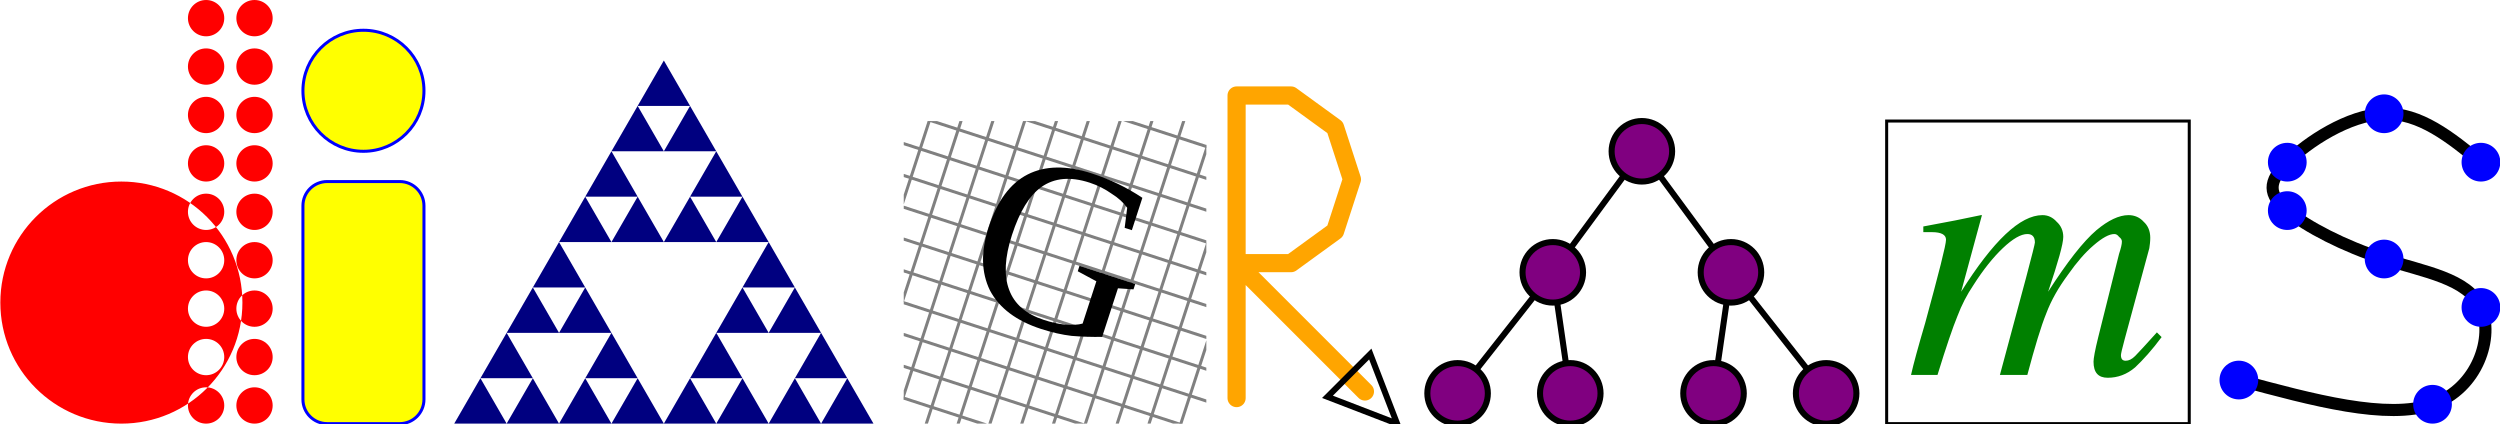
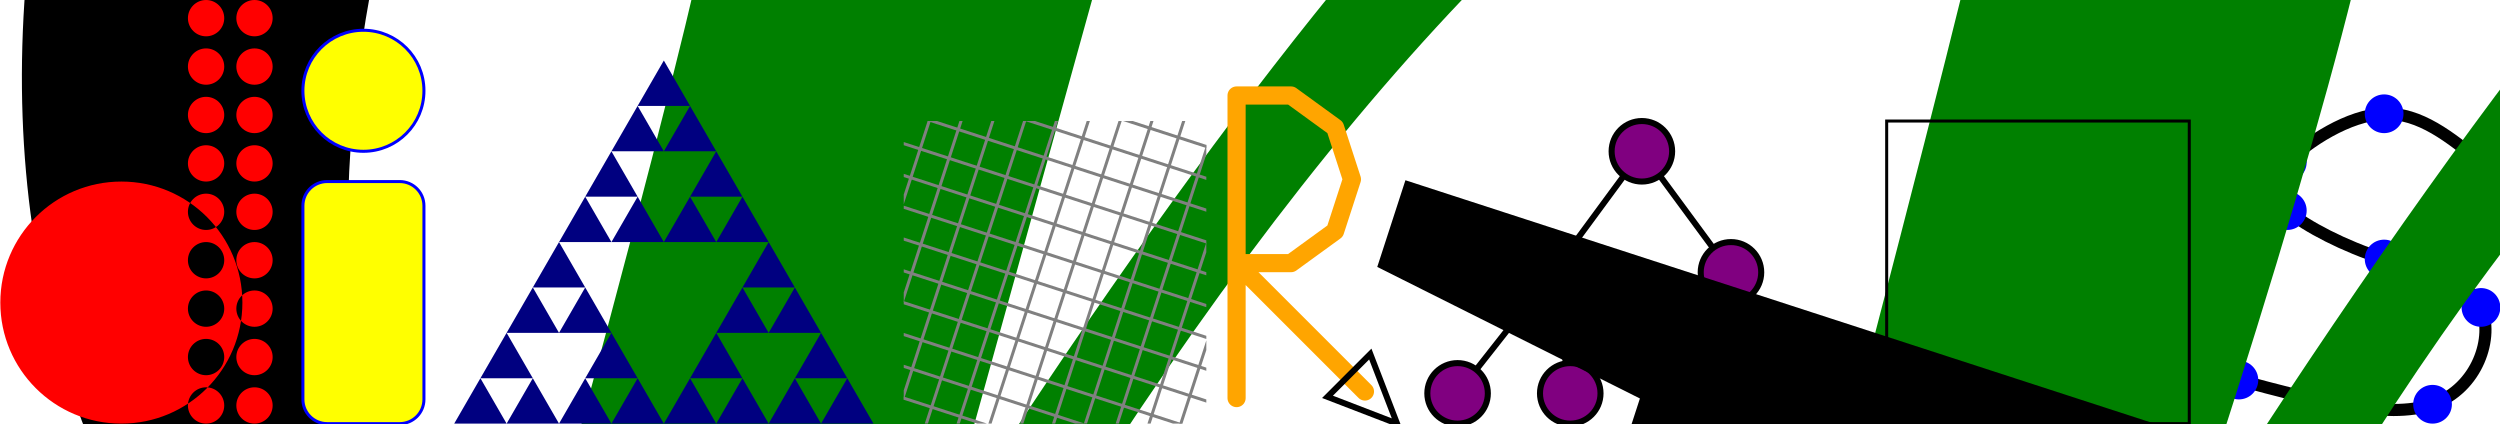
<svg xmlns="http://www.w3.org/2000/svg" version="1.1" width="590.152" height="100.0" font-size="1" viewBox="0 0 590 100">
  <g>
-     <g stroke="rgb(0,0,0)" stroke-opacity="1.0" fill="rgb(0,0,0)" fill-opacity="0.0" stroke-width="1.0e-2" stroke-linecap="butt" stroke-linejoin="miter" font-size="1.0em" stroke-miterlimit="10.0">
-       <g transform="matrix(14.28571,0.0,0.0,14.28571,295.0762,50.0)">
+     <g fill="rgb(0,0,0)" fill-opacity="0.0">
+       <g stroke="rgb(0,0,0)" stroke-opacity="1.0" stroke-width="0.972" stroke-linecap="butt" stroke-linejoin="miter" font-size="14.286em" stroke-miterlimit="10.0">
        <g>
          <g>
            <g>
-               <g fill-opacity="0.0" stroke-width="0.2">
-                 <path d="M 20.335,-0.82 c -0.504,-0.41 -1.009,-0.82 -1.6 -0.8c -0.591,2.033665407076626e-2 -1.269,0.471 -1.6 0.8c -0.331,0.329 -0.316,0.536 0.0 0.8c 0.316,0.264 0.934,0.586 1.6 0.8c 0.666,0.214 1.379,0.319 1.6 0.8c 0.221,0.481 -5.120806137638852e-2,1.337 -0.8 1.6c -0.749,0.263 -1.974,-6.870491240123672e-2 -3.2 -0.4" />
-               </g>
-               <g fill="rgb(0,0,255)" fill-opacity="1.0" stroke-width="0.0">
-                 <path d="M 16.655,2.78 c 0.0,-0.177 -0.143,-0.32 -0.32 -0.32c -0.177,-1.0821660017570848e-17 -0.32,0.143 -0.32 0.32c -2.1643320035141697e-17,0.177 0.143,0.32 0.32 0.32c 0.177,3.2464980052712547e-17 0.32,-0.143 0.32 -0.32Z" />
-               </g>
-               <g fill="rgb(0,0,255)" fill-opacity="1.0" stroke-width="0.0">
-                 <path d="M 19.855,3.18 c 0.0,-0.177 -0.143,-0.32 -0.32 -0.32c -0.177,-1.0821660017570848e-17 -0.32,0.143 -0.32 0.32c -2.1643320035141697e-17,0.177 0.143,0.32 0.32 0.32c 0.177,3.2464980052712547e-17 0.32,-0.143 0.32 -0.32Z" />
-               </g>
-               <g fill="rgb(0,0,255)" fill-opacity="1.0" stroke-width="0.0">
-                 <path d="M 20.655,1.58 c 0.0,-0.177 -0.143,-0.32 -0.32 -0.32c -0.177,-1.0821660017570848e-17 -0.32,0.143 -0.32 0.32c -2.1643320035141697e-17,0.177 0.143,0.32 0.32 0.32c 0.177,3.2464980052712547e-17 0.32,-0.143 0.32 -0.32Z" />
-               </g>
-               <g fill="rgb(0,0,255)" fill-opacity="1.0" stroke-width="0.0">
-                 <path d="M 19.055,0.78 c 0.0,-0.177 -0.143,-0.32 -0.32 -0.32c -0.177,-1.0821660017570848e-17 -0.32,0.143 -0.32 0.32c -2.1643320035141697e-17,0.177 0.143,0.32 0.32 0.32c 0.177,3.2464980052712547e-17 0.32,-0.143 0.32 -0.32Z" />
-               </g>
-               <g fill="rgb(0,0,255)" fill-opacity="1.0" stroke-width="0.0">
-                 <path d="M 17.455,-2.000000000000135e-2 c 0.0,-0.177 -0.143,-0.32 -0.32 -0.32c -0.177,-1.0821660017570848e-17 -0.32,0.143 -0.32 0.32c -2.1643320035141697e-17,0.177 0.143,0.32 0.32 0.32c 0.177,3.2464980052712547e-17 0.32,-0.143 0.32 -0.32Z" />
-               </g>
-               <g fill="rgb(0,0,255)" fill-opacity="1.0" stroke-width="0.0">
-                 <path d="M 17.455,-0.82 c 0.0,-0.177 -0.143,-0.32 -0.32 -0.32c -0.177,-1.0821660017570848e-17 -0.32,0.143 -0.32 0.32c -2.1643320035141697e-17,0.177 0.143,0.32 0.32 0.32c 0.177,3.2464980052712547e-17 0.32,-0.143 0.32 -0.32Z" />
-               </g>
-               <g fill="rgb(0,0,255)" fill-opacity="1.0" stroke-width="0.0">
-                 <path d="M 19.055,-1.62 c 0.0,-0.177 -0.143,-0.32 -0.32 -0.32c -0.177,-1.0821660017570848e-17 -0.32,0.143 -0.32 0.32c -2.1643320035141697e-17,0.177 0.143,0.32 0.32 0.32c 0.177,3.2464980052712547e-17 0.32,-0.143 0.32 -0.32Z" />
-               </g>
-               <g fill="rgb(0,0,255)" fill-opacity="1.0" stroke-width="0.0">
-                 <path d="M 20.655,-0.82 c 0.0,-0.177 -0.143,-0.32 -0.32 -0.32c -0.177,-1.0821660017570848e-17 -0.32,0.143 -0.32 0.32c -2.1643320035141697e-17,0.177 0.143,0.32 0.32 0.32c 0.177,3.2464980052712547e-17 0.32,-0.143 0.32 -0.32Z" />
+               <g stroke-width="2.857">
+                 <path d="M 585.581,38.286 c -7.207,-5.86 -14.414,-11.719 -22.857 -11.429c -8.444,0.291 -18.124,6.731 -22.857 11.429c -4.733,4.697 -4.52,7.652 0.0 11.429c 4.52,3.777 13.347,8.376 22.857 11.429c 9.51,3.052 19.703,4.558 22.857 11.429c 3.154,6.87 -0.732,19.106 -11.429 22.857c -10.697,3.751 -28.206,-0.981 -45.714 -5.714" />
+               </g>
+               <g fill="rgb(0,0,255)" fill-opacity="1.0" stroke-width="0.0">
+                 <g fill="rgb(0,0,255)" fill-opacity="1.0">
+                   <g fill="rgb(0,0,255)" fill-opacity="1.0">
+                     <path d="M 533.01,89.714 c 0.0,-2.525 -2.047,-4.571 -4.571 -4.571c -2.525,-1.54595143108155e-16 -4.571,2.047 -4.571 4.571c -3.0919028621631e-16,2.525 2.047,4.571 4.571 4.571c 2.525,4.63785429324465e-16 4.571,-2.047 4.571 -4.571Z" />
+                   </g>
+                 </g>
+               </g>
+               <g fill="rgb(0,0,255)" fill-opacity="1.0" stroke-width="0.0">
+                 <g fill="rgb(0,0,255)" fill-opacity="1.0">
+                   <g fill="rgb(0,0,255)" fill-opacity="1.0">
+                     <path d="M 578.724,95.429 c 0.0,-2.525 -2.047,-4.571 -4.571 -4.571c -2.525,-1.54595143108155e-16 -4.571,2.047 -4.571 4.571c -3.0919028621631e-16,2.525 2.047,4.571 4.571 4.571c 2.525,4.63785429324465e-16 4.571,-2.047 4.571 -4.571Z" />
+                   </g>
+                 </g>
+               </g>
+               <g fill="rgb(0,0,255)" fill-opacity="1.0" stroke-width="0.0">
+                 <g fill="rgb(0,0,255)" fill-opacity="1.0">
+                   <g fill="rgb(0,0,255)" fill-opacity="1.0">
+                     <path d="M 590.152,72.571 c 0.0,-2.525 -2.047,-4.571 -4.571 -4.571c -2.525,-1.54595143108155e-16 -4.571,2.047 -4.571 4.571c -3.0919028621631e-16,2.525 2.047,4.571 4.571 4.571c 2.525,4.63785429324465e-16 4.571,-2.047 4.571 -4.571Z" />
+                   </g>
+                 </g>
+               </g>
+               <g fill="rgb(0,0,255)" fill-opacity="1.0" stroke-width="0.0">
+                 <g fill="rgb(0,0,255)" fill-opacity="1.0">
+                   <g fill="rgb(0,0,255)" fill-opacity="1.0">
+                     <path d="M 567.295,61.143 c 0.0,-2.525 -2.047,-4.571 -4.571 -4.571c -2.525,-1.54595143108155e-16 -4.571,2.047 -4.571 4.571c -3.0919028621631e-16,2.525 2.047,4.571 4.571 4.571c 2.525,4.63785429324465e-16 4.571,-2.047 4.571 -4.571Z" />
+                   </g>
+                 </g>
+               </g>
+               <g fill="rgb(0,0,255)" fill-opacity="1.0" stroke-width="0.0">
+                 <g fill="rgb(0,0,255)" fill-opacity="1.0">
+                   <g fill="rgb(0,0,255)" fill-opacity="1.0">
+                     <path d="M 544.438,49.714 c 0.0,-2.525 -2.047,-4.571 -4.571 -4.571c -2.525,-1.54595143108155e-16 -4.571,2.047 -4.571 4.571c -3.0919028621631e-16,2.525 2.047,4.571 4.571 4.571c 2.525,4.63785429324465e-16 4.571,-2.047 4.571 -4.571Z" />
+                   </g>
+                 </g>
+               </g>
+               <g fill="rgb(0,0,255)" fill-opacity="1.0" stroke-width="0.0">
+                 <g fill="rgb(0,0,255)" fill-opacity="1.0">
+                   <g fill="rgb(0,0,255)" fill-opacity="1.0">
+                     <path d="M 544.438,38.286 c 0.0,-2.525 -2.047,-4.571 -4.571 -4.571c -2.525,-1.54595143108155e-16 -4.571,2.047 -4.571 4.571c -3.0919028621631e-16,2.525 2.047,4.571 4.571 4.571c 2.525,4.63785429324465e-16 4.571,-2.047 4.571 -4.571Z" />
+                   </g>
+                 </g>
+               </g>
+               <g fill="rgb(0,0,255)" fill-opacity="1.0" stroke-width="0.0">
+                 <g fill="rgb(0,0,255)" fill-opacity="1.0">
+                   <g fill="rgb(0,0,255)" fill-opacity="1.0">
+                     <path d="M 567.295,26.857 c 0.0,-2.525 -2.047,-4.571 -4.571 -4.571c -2.525,-1.54595143108155e-16 -4.571,2.047 -4.571 4.571c -3.0919028621631e-16,2.525 2.047,4.571 4.571 4.571c 2.525,4.63785429324465e-16 4.571,-2.047 4.571 -4.571Z" />
+                   </g>
+                 </g>
+               </g>
+               <g fill="rgb(0,0,255)" fill-opacity="1.0" stroke-width="0.0">
+                 <g fill="rgb(0,0,255)" fill-opacity="1.0">
+                   <g fill="rgb(0,0,255)" fill-opacity="1.0">
+                     <path d="M 590.152,38.286 c 0.0,-2.525 -2.047,-4.571 -4.571 -4.571c -2.525,-1.54595143108155e-16 -4.571,2.047 -4.571 4.571c -3.0919028621631e-16,2.525 2.047,4.571 4.571 4.571c 2.525,4.63785429324465e-16 4.571,-2.047 4.571 -4.571Z" />
+                   </g>
+                 </g>
              </g>
            </g>
            <g>
-               <g fill="rgb(0,128,0)" fill-opacity="1.0" font-size="6.0em" font-style="italic" font-family="freeserif">
-                 <text transform="matrix(1.0,0.0,0.0,1.0,13.01533,1)" dominant-baseline="middle" text-anchor="middle" stroke="none">m</text>
-               </g>
-               <g stroke-width="5.0e-2">
-                 <path d="M 15.515,3.5 l -5.551115123125783e-16,-5.0 h -5.0 l -5.551115123125783e-16,5.0 h 5 Z" />
-               </g>
-             </g>
-           </g>
-           <g stroke-width="0.1">
-             <path d="M 6.47,-1 l 1.472,2.0 " />
-             <path d="M 6.47,-1 l -1.472,2.0 " />
-             <path d="M 7.942,1 l 1.573,2.0 " />
-             <path d="M 7.942,1 l -0.289,2.0 " />
-             <g fill="rgb(128,0,128)" fill-opacity="1.0">
-               <path d="M 10.015,3 c 0.0,-0.276 -0.224,-0.5 -0.5 -0.5c -0.276,-1.6908843777454448e-17 -0.5,0.224 -0.5 0.5c -3.3817687554908895e-17,0.276 0.224,0.5 0.5 0.5c 0.276,5.072653133236334e-17 0.5,-0.224 0.5 -0.5Z" />
-             </g>
-             <g fill="rgb(128,0,128)" fill-opacity="1.0">
-               <path d="M 8.154,3 c 0.0,-0.276 -0.224,-0.5 -0.5 -0.5c -0.276,-1.6908843777454448e-17 -0.5,0.224 -0.5 0.5c -3.3817687554908895e-17,0.276 0.224,0.5 0.5 0.5c 0.276,5.072653133236334e-17 0.5,-0.224 0.5 -0.5Z" />
-             </g>
-             <g fill="rgb(128,0,128)" fill-opacity="1.0">
-               <path d="M 8.442,1 c 0.0,-0.276 -0.224,-0.5 -0.5 -0.5c -0.276,-1.6908843777454448e-17 -0.5,0.224 -0.5 0.5c -3.3817687554908895e-17,0.276 0.224,0.5 0.5 0.5c 0.276,5.072653133236334e-17 0.5,-0.224 0.5 -0.5Z" />
-             </g>
-             <path d="M 4.998,1 l 0.289,2.0 " />
-             <path d="M 4.998,1 l -1.573,2.0 " />
-             <g fill="rgb(128,0,128)" fill-opacity="1.0">
-               <path d="M 5.787,3 c 0.0,-0.276 -0.224,-0.5 -0.5 -0.5c -0.276,-1.6908843777454448e-17 -0.5,0.224 -0.5 0.5c -3.3817687554908895e-17,0.276 0.224,0.5 0.5 0.5c 0.276,5.072653133236334e-17 0.5,-0.224 0.5 -0.5Z" />
-             </g>
-             <g fill="rgb(128,0,128)" fill-opacity="1.0">
-               <path d="M 3.925,3 c 0.0,-0.276 -0.224,-0.5 -0.5 -0.5c -0.276,-1.6908843777454448e-17 -0.5,0.224 -0.5 0.5c -3.3817687554908895e-17,0.276 0.224,0.5 0.5 0.5c 0.276,5.072653133236334e-17 0.5,-0.224 0.5 -0.5Z" />
-             </g>
-             <g fill="rgb(128,0,128)" fill-opacity="1.0">
-               <path d="M 5.498,1 c 0.0,-0.276 -0.224,-0.5 -0.5 -0.5c -0.276,-1.6908843777454448e-17 -0.5,0.224 -0.5 0.5c -3.3817687554908895e-17,0.276 0.224,0.5 0.5 0.5c 0.276,5.072653133236334e-17 0.5,-0.224 0.5 -0.5Z" />
-             </g>
-             <g fill="rgb(128,0,128)" fill-opacity="1.0">
-               <path d="M 6.97,-1 c 0.0,-0.276 -0.224,-0.5 -0.5 -0.5c -0.276,-1.6908843777454448e-17 -0.5,0.224 -0.5 0.5c -3.3817687554908895e-17,0.276 0.224,0.5 0.5 0.5c 0.276,5.072653133236334e-17 0.5,-0.224 0.5 -0.5Z" />
+               <g fill="rgb(0,128,0)" fill-opacity="1.0" font-size="85.714em" font-style="italic" font-family="freeserif">
+                 <g fill="rgb(0,128,0)" fill-opacity="1.0">
+                   <text transform="matrix(1.0,0.0,0.0,1.0,481.0095,64.28571)" dominant-baseline="middle" text-anchor="middle" stroke="none">m</text>
+                 </g>
+               </g>
+               <g stroke-width="0.714">
+                 <path d="M 516.724,100.0 l -7.930164461608263e-15,-71.429 h -71.429 l -7.930164461608263e-15,71.429 Z" />
+               </g>
+             </g>
+           </g>
+           <g stroke-width="1.429">
+             <path d="M 387.507,35.714 l 21.031,28.571 " />
+             <path d="M 387.507,35.714 l -21.031,28.571 " />
+             <path d="M 408.538,64.286 l 22.472,28.571 " />
+             <path d="M 408.538,64.286 l -4.124,28.571 " />
+             <g fill="rgb(128,0,128)" fill-opacity="1.0">
+               <g fill="rgb(128,0,128)" fill-opacity="1.0">
+                 <g fill="rgb(128,0,128)" fill-opacity="1.0">
+                   <path d="M 438.152,92.857 c 0.0,-3.945 -3.198,-7.143 -7.143 -7.143c -3.945,-2.415549111064922e-16 -7.143,3.198 -7.143 7.143c -4.831098222129844e-16,3.945 3.198,7.143 7.143 7.143c 3.945,7.246647333194766e-16 7.143,-3.198 7.143 -7.143Z" />
+                 </g>
+               </g>
+             </g>
+             <g fill="rgb(128,0,128)" fill-opacity="1.0">
+               <g fill="rgb(128,0,128)" fill-opacity="1.0">
+                 <g fill="rgb(128,0,128)" fill-opacity="1.0">
+                   <path d="M 411.556,92.857 c 0.0,-3.945 -3.198,-7.143 -7.143 -7.143c -3.945,-2.415549111064922e-16 -7.143,3.198 -7.143 7.143c -4.831098222129844e-16,3.945 3.198,7.143 7.143 7.143c 3.945,7.246647333194766e-16 7.143,-3.198 7.143 -7.143Z" />
+                 </g>
+               </g>
+             </g>
+             <g fill="rgb(128,0,128)" fill-opacity="1.0">
+               <g fill="rgb(128,0,128)" fill-opacity="1.0">
+                 <g fill="rgb(128,0,128)" fill-opacity="1.0">
+                   <path d="M 415.68,64.286 c 0.0,-3.945 -3.198,-7.143 -7.143 -7.143c -3.945,-2.415549111064922e-16 -7.143,3.198 -7.143 7.143c -4.831098222129844e-16,3.945 3.198,7.143 7.143 7.143c 3.945,7.246647333194766e-16 7.143,-3.198 7.143 -7.143Z" />
+                 </g>
+               </g>
+             </g>
+             <path d="M 366.476,64.286 l 4.124,28.571 " />
+             <path d="M 366.476,64.286 l -22.472,28.571 " />
+             <g fill="rgb(128,0,128)" fill-opacity="1.0">
+               <g fill="rgb(128,0,128)" fill-opacity="1.0">
+                 <g fill="rgb(128,0,128)" fill-opacity="1.0">
+                   <path d="M 377.742,92.857 c 0.0,-3.945 -3.198,-7.143 -7.143 -7.143c -3.945,-2.415549111064922e-16 -7.143,3.198 -7.143 7.143c -4.831098222129844e-16,3.945 3.198,7.143 7.143 7.143c 3.945,7.246647333194766e-16 7.143,-3.198 7.143 -7.143Z" />
+                 </g>
+               </g>
+             </g>
+             <g fill="rgb(128,0,128)" fill-opacity="1.0">
+               <g fill="rgb(128,0,128)" fill-opacity="1.0">
+                 <g fill="rgb(128,0,128)" fill-opacity="1.0">
+                   <path d="M 351.146,92.857 c 0.0,-3.945 -3.198,-7.143 -7.143 -7.143c -3.945,-2.415549111064922e-16 -7.143,3.198 -7.143 7.143c -4.831098222129844e-16,3.945 3.198,7.143 7.143 7.143c 3.945,7.246647333194766e-16 7.143,-3.198 7.143 -7.143Z" />
+                 </g>
+               </g>
+             </g>
+             <g fill="rgb(128,0,128)" fill-opacity="1.0">
+               <g fill="rgb(128,0,128)" fill-opacity="1.0">
+                 <g fill="rgb(128,0,128)" fill-opacity="1.0">
+                   <path d="M 373.618,64.286 c 0.0,-3.945 -3.198,-7.143 -7.143 -7.143c -3.945,-2.415549111064922e-16 -7.143,3.198 -7.143 7.143c -4.831098222129844e-16,3.945 3.198,7.143 7.143 7.143c 3.945,7.246647333194766e-16 7.143,-3.198 7.143 -7.143Z" />
+                 </g>
+               </g>
+             </g>
+             <g fill="rgb(128,0,128)" fill-opacity="1.0">
+               <g fill="rgb(128,0,128)" fill-opacity="1.0">
+                 <g fill="rgb(128,0,128)" fill-opacity="1.0">
+                   <path d="M 394.649,35.714 c 0.0,-3.945 -3.198,-7.143 -7.143 -7.143c -3.945,-2.415549111064922e-16 -7.143,3.198 -7.143 7.143c -4.831098222129844e-16,3.945 3.198,7.143 7.143 7.143c 3.945,7.246647333194766e-16 7.143,-3.198 7.143 -7.143Z" />
+                 </g>
+               </g>
            </g>
          </g>
          <g>
-             <g stroke="rgb(255,165,0)" stroke-opacity="1.0" fill-opacity="0.0" stroke-width="0.3" stroke-linecap="round" stroke-linejoin="round">
-               <path d="M 1.894,2.969 l -2.121,-2.121 l 0.9,-1.1021821192326179e-16 l 0.728,-0.529 l 0.278,-0.856 l -0.278,-0.856 l -0.728,-0.529 h -0.9 l -3.061616997868383e-16,5.0 " />
-             </g>
-             <g stroke-width="0.1">
-               <path d="M 1.275,3.057 l 1.15,0.443 l -0.443,-1.15 l -0.707,0.707 Z" />
+             <g stroke="rgb(255,165,0)" stroke-opacity="1.0" stroke-width="4.286" stroke-linecap="round" stroke-linejoin="round">
+               <path d="M 322.136,92.418 l -30.305,-30.305 l 12.857,-1.5745458846180261e-15 l 10.402,-7.557 l 3.973,-12.228 l -3.973,-12.228 l -10.402,-7.557 h -12.857 l -4.373738568383406e-15,71.429 " />
+             </g>
+             <g stroke-width="1.429">
+               <path d="M 313.294,93.678 l 16.423,6.322 l -6.322,-16.423 Z" />
            </g>
          </g>
        </g>
        <g>
          <g>
-             <g fill-opacity="0.0" stroke-width="5.0e-2">
-               <g stroke="rgb(128,128,128)" stroke-opacity="1.0" fill-opacity="0.0">
+             <g stroke-width="0.714">
+               <g stroke="rgb(128,128,128)" stroke-opacity="1.0">
                <g clip-path="url(#myClip1)">
                  <clipPath id="myClip1">
-                     <path d="M -0.727,3.5 l -5.551115123125783e-16,-5.0 h -5.0 l -5.551115123125783e-16,5.0 h 5 Z" />
+                     <path d="M 284.689,100.0 l -7.930164461608263e-15,-71.429 h -71.429 l -7.930164461608263e-15,71.429 Z" />
                  </clipPath>
-                   <g fill-opacity="0.0">
-                     <g fill-opacity="0.0">
-                       <g fill-opacity="0.0">
-                         <g fill-opacity="0.0">
-                           <path d="M -6.515,-5.063 l 9.511,3.09 " />
-                         </g>
-                         <path d="M -6.669,-4.587 l 9.511,3.09 " />
-                       </g>
-                       <g fill-opacity="0.0">
-                         <path d="M -6.824,-4.112 l 9.511,3.09 " />
-                       </g>
-                       <path d="M -6.978,-3.636 l 9.511,3.09 " />
-                     </g>
-                     <g fill-opacity="0.0">
-                       <g fill-opacity="0.0">
-                         <g fill-opacity="0.0">
-                           <g fill-opacity="0.0">
-                             <path d="M -7.133,-3.16 l 9.511,3.09 " />
-                           </g>
-                           <path d="M -7.287,-2.685 l 9.511,3.09 " />
-                         </g>
-                         <g fill-opacity="0.0">
-                           <path d="M -7.442,-2.209 l 9.511,3.09 " />
-                         </g>
-                         <path d="M -7.596,-1.734 l 9.511,3.09 " />
-                       </g>
-                       <g fill-opacity="0.0">
-                         <g fill-opacity="0.0">
-                           <path d="M -7.751,-1.258 l 9.511,3.09 " />
-                         </g>
-                         <path d="M -7.905,-0.783 l 9.511,3.09 " />
-                       </g>
-                       <g fill-opacity="0.0">
-                         <path d="M -8.06,-0.307 l 9.511,3.09 " />
-                       </g>
-                       <path d="M -8.214,0.168 l 9.511,3.09 " />
-                     </g>
-                     <g fill-opacity="0.0">
-                       <g fill-opacity="0.0">
-                         <g fill-opacity="0.0">
-                           <path d="M -8.369,0.644 l 9.511,3.09 " />
-                         </g>
-                         <path d="M -8.523,1.119 l 9.511,3.09 " />
-                       </g>
-                       <g fill-opacity="0.0">
-                         <path d="M -8.678,1.595 l 9.511,3.09 " />
-                       </g>
-                       <path d="M -8.832,2.07 l 9.511,3.09 " />
-                     </g>
-                     <g fill-opacity="0.0">
-                       <g fill-opacity="0.0">
-                         <path d="M -8.987,2.546 l 9.511,3.09 " />
-                       </g>
-                       <path d="M -9.141,3.021 l 9.511,3.09 " />
-                     </g>
-                     <g fill-opacity="0.0">
-                       <path d="M -9.296,3.497 l 9.511,3.09 " />
-                     </g>
-                     <path d="M -9.45,3.972 l 9.511,3.09 " />
-                   </g>
-                   <g fill-opacity="0.0">
-                     <g fill-opacity="0.0">
-                       <g fill-opacity="0.0">
-                         <g fill-opacity="0.0">
-                           <path d="M 2.835,-2.287 l -3.09,9.511 " />
-                         </g>
-                         <path d="M 2.36,-2.442 l -3.09,9.511 " />
-                       </g>
-                       <g fill-opacity="0.0">
-                         <path d="M 1.884,-2.596 l -3.09,9.511 " />
-                       </g>
-                       <path d="M 1.409,-2.751 l -3.09,9.511 " />
-                     </g>
-                     <g fill-opacity="0.0">
-                       <g fill-opacity="0.0">
-                         <g fill-opacity="0.0">
-                           <g fill-opacity="0.0">
-                             <path d="M 0.933,-2.905 l -3.09,9.511 " />
-                           </g>
-                           <path d="M 0.458,-3.06 l -3.09,9.511 " />
-                         </g>
-                         <g fill-opacity="0.0">
-                           <path d="M -1.76966143188253e-2,-3.215 l -3.09,9.511 " />
-                         </g>
-                         <path d="M -0.493,-3.369 l -3.09,9.511 " />
-                       </g>
-                       <g fill-opacity="0.0">
-                         <g fill-opacity="0.0">
-                           <path d="M -0.969,-3.524 l -3.09,9.511 " />
-                         </g>
-                         <path d="M -1.444,-3.678 l -3.09,9.511 " />
-                       </g>
-                       <g fill-opacity="0.0">
-                         <path d="M -1.92,-3.833 l -3.09,9.511 " />
-                       </g>
-                       <path d="M -2.395,-3.987 l -3.09,9.511 " />
-                     </g>
-                     <g fill-opacity="0.0">
-                       <g fill-opacity="0.0">
-                         <g fill-opacity="0.0">
-                           <path d="M -2.871,-4.142 l -3.09,9.511 " />
-                         </g>
-                         <path d="M -3.346,-4.296 l -3.09,9.511 " />
-                       </g>
-                       <g fill-opacity="0.0">
-                         <path d="M -3.822,-4.451 l -3.09,9.511 " />
-                       </g>
-                       <path d="M -4.297,-4.605 l -3.09,9.511 " />
-                     </g>
-                     <g fill-opacity="0.0">
-                       <g fill-opacity="0.0">
-                         <path d="M -4.773,-4.76 l -3.09,9.511 " />
-                       </g>
-                       <path d="M -5.249,-4.914 l -3.09,9.511 " />
-                     </g>
-                     <g fill-opacity="0.0">
-                       <path d="M -5.724,-5.069 l -3.09,9.511 " />
-                     </g>
-                     <path d="M -6.2,-5.223 l -3.09,9.511 " />
-                   </g>
-                 </g>
-               </g>
-             </g>
-             <g fill="rgb(0,0,0)" fill-opacity="1.0" font-size="4.0em">
-               <text transform="matrix(0.9510565,0.309017,-0.309017,0.9510565,-3.22713,1)" dominant-baseline="middle" text-anchor="middle" stroke="none">G</text>
+                   <g>
+                     <g>
+                       <g>
+                         <g>
+                           <path d="M 202.011,-22.323 l 135.865,44.145 " />
+                         </g>
+                         <path d="M 199.803,-15.53 l 135.865,44.145 " />
+                       </g>
+                       <g>
+                         <path d="M 197.596,-8.736 l 135.865,44.145 " />
+                       </g>
+                       <path d="M 195.389,-1.943 l 135.865,44.145 " />
+                     </g>
+                     <g>
+                       <g>
+                         <g>
+                           <g>
+                             <path d="M 193.182,4.85 l 135.865,44.145 " />
+                           </g>
+                           <path d="M 190.974,11.643 l 135.865,44.145 " />
+                         </g>
+                         <g>
+                           <path d="M 188.767,18.437 l 135.865,44.145 " />
+                         </g>
+                         <path d="M 186.56,25.23 l 135.865,44.145 " />
+                       </g>
+                       <g>
+                         <g>
+                           <path d="M 184.353,32.023 l 135.865,44.145 " />
+                         </g>
+                         <path d="M 182.145,38.816 l 135.865,44.145 " />
+                       </g>
+                       <g>
+                         <path d="M 179.938,45.61 l 135.865,44.145 " />
+                       </g>
+                       <path d="M 177.731,52.403 l 135.865,44.145 " />
+                     </g>
+                     <g>
+                       <g>
+                         <g>
+                           <path d="M 175.524,59.196 l 135.865,44.145 " />
+                         </g>
+                         <path d="M 173.316,65.989 l 135.865,44.145 " />
+                       </g>
+                       <g>
+                         <path d="M 171.109,72.783 l 135.865,44.145 " />
+                       </g>
+                       <path d="M 168.902,79.576 l 135.865,44.145 " />
+                     </g>
+                     <g>
+                       <g>
+                         <path d="M 166.695,86.369 l 135.865,44.145 " />
+                       </g>
+                       <path d="M 164.487,93.163 l 135.865,44.145 " />
+                     </g>
+                     <g>
+                       <path d="M 162.28,99.956 l 135.865,44.145 " />
+                     </g>
+                     <path d="M 160.073,106.749 l 135.865,44.145 " />
+                   </g>
+                   <g>
+                     <g>
+                       <g>
+                         <g>
+                           <path d="M 335.583,17.322 l -44.145,135.865 " />
+                         </g>
+                         <path d="M 328.79,15.115 l -44.145,135.865 " />
+                       </g>
+                       <g>
+                         <path d="M 321.996,12.908 l -44.145,135.865 " />
+                       </g>
+                       <path d="M 315.203,10.7 l -44.145,135.865 " />
+                     </g>
+                     <g>
+                       <g>
+                         <g>
+                           <g>
+                             <path d="M 308.41,8.493 l -44.145,135.865 " />
+                           </g>
+                           <path d="M 301.617,6.286 l -44.145,135.865 " />
+                         </g>
+                         <g>
+                           <path d="M 294.823,4.079 l -44.145,135.865 " />
+                         </g>
+                         <path d="M 288.03,1.871 l -44.145,135.865 " />
+                       </g>
+                       <g>
+                         <g>
+                           <path d="M 281.237,-0.336 l -44.145,135.865 " />
+                         </g>
+                         <path d="M 274.444,-2.543 l -44.145,135.865 " />
+                       </g>
+                       <g>
+                         <path d="M 267.65,-4.751 l -44.145,135.865 " />
+                       </g>
+                       <path d="M 260.857,-6.958 l -44.145,135.865 " />
+                     </g>
+                     <g>
+                       <g>
+                         <g>
+                           <path d="M 254.064,-9.165 l -44.145,135.865 " />
+                         </g>
+                         <path d="M 247.271,-11.372 l -44.145,135.865 " />
+                       </g>
+                       <g>
+                         <path d="M 240.477,-13.58 l -44.145,135.865 " />
+                       </g>
+                       <path d="M 233.684,-15.787 l -44.145,135.865 " />
+                     </g>
+                     <g>
+                       <g>
+                         <path d="M 226.891,-17.994 l -44.145,135.865 " />
+                       </g>
+                       <path d="M 220.098,-20.201 l -44.145,135.865 " />
+                     </g>
+                     <g>
+                       <path d="M 213.304,-22.409 l -44.145,135.865 " />
+                     </g>
+                     <path d="M 206.511,-24.616 l -44.145,135.865 " />
+                   </g>
+                 </g>
+               </g>
+             </g>
+             <g fill="rgb(0,0,0)" fill-opacity="1.0" font-size="57.143em">
+               <g fill="rgb(0,0,0)" fill-opacity="1.0">
+                 <text transform="matrix(0.9510565,0.309017,-0.309017,0.9510565,248.9743,64.28571)" dominant-baseline="middle" text-anchor="middle" stroke="none">G</text>
+               </g>
            </g>
          </g>
          <g fill="rgb(0,0,128)" fill-opacity="1.0" stroke-width="0.0">
-             <g>
+             <g fill="rgb(0,0,128)" fill-opacity="1.0">
+               <g fill="rgb(0,0,128)" fill-opacity="1.0">
+                 <g>
+                   <g fill="rgb(0,0,128)" fill-opacity="1.0">
+                     <g fill="rgb(0,0,128)" fill-opacity="1.0">
+                       <g>
+                         <g fill="rgb(0,0,128)" fill-opacity="1.0">
+                           <g fill="rgb(0,0,128)" fill-opacity="1.0">
+                             <g>
+                               <g fill="rgb(0,0,128)" fill-opacity="1.0">
+                                 <g fill="rgb(0,0,128)" fill-opacity="1.0">
+                                   <g>
+                                     <g fill="rgb(0,0,128)" fill-opacity="1.0">
+                                       <g fill="rgb(0,0,128)" fill-opacity="1.0">
+                                         <g>
+                                           <g fill="rgb(0,0,128)" fill-opacity="1.0">
+                                             <g fill="rgb(0,0,128)" fill-opacity="1.0">
+                                               <g>
+                                                 <g fill="rgb(0,0,128)" fill-opacity="1.0">
+                                                   <g fill="rgb(0,0,128)" fill-opacity="1.0">
+                                                     <path d="M 206.117,100 l -6.186,-10.714 l -6.186,10.714 Z" />
+                                                   </g>
+                                                 </g>
+                                               </g>
+                                               <g fill="rgb(0,0,128)" fill-opacity="1.0">
+                                                 <path d="M 193.745,100 l -6.186,-10.714 l -6.186,10.714 Z" />
+                                               </g>
+                                             </g>
+                                           </g>
+                                         </g>
+                                         <g fill="rgb(0,0,128)" fill-opacity="1.0">
+                                           <path d="M 199.931,89.286 l -6.186,-10.714 l -6.186,10.714 Z" />
+                                         </g>
+                                       </g>
+                                     </g>
+                                   </g>
+                                   <g fill="rgb(0,0,128)" fill-opacity="1.0">
+                                     <g>
+                                       <g fill="rgb(0,0,128)" fill-opacity="1.0">
+                                         <g fill="rgb(0,0,128)" fill-opacity="1.0">
+                                           <g>
+                                             <g fill="rgb(0,0,128)" fill-opacity="1.0">
+                                               <g fill="rgb(0,0,128)" fill-opacity="1.0">
+                                                 <path d="M 181.374,100 l -6.186,-10.714 l -6.186,10.714 Z" />
+                                               </g>
+                                             </g>
+                                           </g>
+                                           <g fill="rgb(0,0,128)" fill-opacity="1.0">
+                                             <path d="M 169.002,100 l -6.186,-10.714 l -6.186,10.714 Z" />
+                                           </g>
+                                         </g>
+                                       </g>
+                                     </g>
+                                     <g fill="rgb(0,0,128)" fill-opacity="1.0">
+                                       <path d="M 175.188,89.286 l -6.186,-10.714 l -6.186,10.714 Z" />
+                                     </g>
+                                   </g>
+                                 </g>
+                               </g>
+                             </g>
+                             <g fill="rgb(0,0,128)" fill-opacity="1.0">
+                               <g>
+                                 <g fill="rgb(0,0,128)" fill-opacity="1.0">
+                                   <g fill="rgb(0,0,128)" fill-opacity="1.0">
+                                     <g>
+                                       <g fill="rgb(0,0,128)" fill-opacity="1.0">
+                                         <g fill="rgb(0,0,128)" fill-opacity="1.0">
+                                           <path d="M 193.745,78.571 l -6.186,-10.714 l -6.186,10.714 Z" />
+                                         </g>
+                                       </g>
+                                     </g>
+                                     <g fill="rgb(0,0,128)" fill-opacity="1.0">
+                                       <path d="M 181.374,78.571 l -6.186,-10.714 l -6.186,10.714 Z" />
+                                     </g>
+                                   </g>
+                                 </g>
+                               </g>
+                               <g fill="rgb(0,0,128)" fill-opacity="1.0">
+                                 <path d="M 187.56,67.857 l -6.186,-10.714 l -6.186,10.714 Z" />
+                               </g>
+                             </g>
+                           </g>
+                         </g>
+                       </g>
+                       <g fill="rgb(0,0,128)" fill-opacity="1.0">
+                         <g>
+                           <g fill="rgb(0,0,128)" fill-opacity="1.0">
+                             <g fill="rgb(0,0,128)" fill-opacity="1.0">
+                               <g>
+                                 <g fill="rgb(0,0,128)" fill-opacity="1.0">
+                                   <g fill="rgb(0,0,128)" fill-opacity="1.0">
+                                     <g>
+                                       <g fill="rgb(0,0,128)" fill-opacity="1.0">
+                                         <g fill="rgb(0,0,128)" fill-opacity="1.0">
+                                           <g>
+                                             <g fill="rgb(0,0,128)" fill-opacity="1.0">
+                                               <g fill="rgb(0,0,128)" fill-opacity="1.0">
+                                                 <path d="M 156.63,100 l -6.186,-10.714 l -6.186,10.714 Z" />
+                                               </g>
+                                             </g>
+                                           </g>
+                                           <g fill="rgb(0,0,128)" fill-opacity="1.0">
+                                             <path d="M 144.258,100 l -6.186,-10.714 l -6.186,10.714 Z" />
+                                           </g>
+                                         </g>
+                                       </g>
+                                     </g>
+                                     <g fill="rgb(0,0,128)" fill-opacity="1.0">
+                                       <path d="M 150.444,89.286 l -6.186,-10.714 l -6.186,10.714 Z" />
+                                     </g>
+                                   </g>
+                                 </g>
+                               </g>
+                               <g fill="rgb(0,0,128)" fill-opacity="1.0">
+                                 <g>
+                                   <g fill="rgb(0,0,128)" fill-opacity="1.0">
+                                     <g fill="rgb(0,0,128)" fill-opacity="1.0">
+                                       <g>
+                                         <g fill="rgb(0,0,128)" fill-opacity="1.0">
+                                           <g fill="rgb(0,0,128)" fill-opacity="1.0">
+                                             <path d="M 131.886,100 l -6.186,-10.714 l -6.186,10.714 Z" />
+                                           </g>
+                                         </g>
+                                       </g>
+                                       <g fill="rgb(0,0,128)" fill-opacity="1.0">
+                                         <path d="M 119.515,100 l -6.186,-10.714 l -6.186,10.714 Z" />
+                                       </g>
+                                     </g>
+                                   </g>
+                                 </g>
+                                 <g fill="rgb(0,0,128)" fill-opacity="1.0">
+                                   <path d="M 125.701,89.286 l -6.186,-10.714 l -6.186,10.714 Z" />
+                                 </g>
+                               </g>
+                             </g>
+                           </g>
+                         </g>
+                         <g fill="rgb(0,0,128)" fill-opacity="1.0">
+                           <g>
+                             <g fill="rgb(0,0,128)" fill-opacity="1.0">
+                               <g fill="rgb(0,0,128)" fill-opacity="1.0">
+                                 <g>
+                                   <g fill="rgb(0,0,128)" fill-opacity="1.0">
+                                     <g fill="rgb(0,0,128)" fill-opacity="1.0">
+                                       <path d="M 144.258,78.571 l -6.186,-10.714 l -6.186,10.714 Z" />
+                                     </g>
+                                   </g>
+                                 </g>
+                                 <g fill="rgb(0,0,128)" fill-opacity="1.0">
+                                   <path d="M 131.886,78.571 l -6.186,-10.714 l -6.186,10.714 Z" />
+                                 </g>
+                               </g>
+                             </g>
+                           </g>
+                           <g fill="rgb(0,0,128)" fill-opacity="1.0">
+                             <path d="M 138.072,67.857 l -6.186,-10.714 l -6.186,10.714 Z" />
+                           </g>
+                         </g>
+                       </g>
+                     </g>
+                   </g>
+                 </g>
+                 <g fill="rgb(0,0,128)" fill-opacity="1.0">
+                   <g>
+                     <g fill="rgb(0,0,128)" fill-opacity="1.0">
+                       <g fill="rgb(0,0,128)" fill-opacity="1.0">
+                         <g>
+                           <g fill="rgb(0,0,128)" fill-opacity="1.0">
+                             <g fill="rgb(0,0,128)" fill-opacity="1.0">
+                               <g>
+                                 <g fill="rgb(0,0,128)" fill-opacity="1.0">
+                                   <g fill="rgb(0,0,128)" fill-opacity="1.0">
+                                     <g>
+                                       <g fill="rgb(0,0,128)" fill-opacity="1.0">
+                                         <g fill="rgb(0,0,128)" fill-opacity="1.0">
+                                           <path d="M 181.374,57.143 l -6.186,-10.714 l -6.186,10.714 Z" />
+                                         </g>
+                                       </g>
+                                     </g>
+                                     <g fill="rgb(0,0,128)" fill-opacity="1.0">
+                                       <path d="M 169.002,57.143 l -6.186,-10.714 l -6.186,10.714 Z" />
+                                     </g>
+                                   </g>
+                                 </g>
+                               </g>
+                               <g fill="rgb(0,0,128)" fill-opacity="1.0">
+                                 <path d="M 175.188,46.429 l -6.186,-10.714 l -6.186,10.714 Z" />
+                               </g>
+                             </g>
+                           </g>
+                         </g>
+                         <g fill="rgb(0,0,128)" fill-opacity="1.0">
+                           <g>
+                             <g fill="rgb(0,0,128)" fill-opacity="1.0">
+                               <g fill="rgb(0,0,128)" fill-opacity="1.0">
+                                 <g>
+                                   <g fill="rgb(0,0,128)" fill-opacity="1.0">
+                                     <g fill="rgb(0,0,128)" fill-opacity="1.0">
+                                       <path d="M 156.63,57.143 l -6.186,-10.714 l -6.186,10.714 Z" />
+                                     </g>
+                                   </g>
+                                 </g>
+                                 <g fill="rgb(0,0,128)" fill-opacity="1.0">
+                                   <path d="M 144.258,57.143 l -6.186,-10.714 l -6.186,10.714 Z" />
+                                 </g>
+                               </g>
+                             </g>
+                           </g>
+                           <g fill="rgb(0,0,128)" fill-opacity="1.0">
+                             <path d="M 150.444,46.429 l -6.186,-10.714 l -6.186,10.714 Z" />
+                           </g>
+                         </g>
+                       </g>
+                     </g>
+                   </g>
+                   <g fill="rgb(0,0,128)" fill-opacity="1.0">
+                     <g>
+                       <g fill="rgb(0,0,128)" fill-opacity="1.0">
+                         <g fill="rgb(0,0,128)" fill-opacity="1.0">
+                           <g>
+                             <g fill="rgb(0,0,128)" fill-opacity="1.0">
+                               <g fill="rgb(0,0,128)" fill-opacity="1.0">
+                                 <path d="M 169.002,35.714 l -6.186,-10.714 l -6.186,10.714 Z" />
+                               </g>
+                             </g>
+                           </g>
+                           <g fill="rgb(0,0,128)" fill-opacity="1.0">
+                             <path d="M 156.63,35.714 l -6.186,-10.714 l -6.186,10.714 Z" />
+                           </g>
+                         </g>
+                       </g>
+                     </g>
+                     <g fill="rgb(0,0,128)" fill-opacity="1.0">
+                       <path d="M 162.816,25 l -6.186,-10.714 l -6.186,10.714 Z" />
+                     </g>
+                   </g>
+                 </g>
+               </g>
+             </g>
+           </g>
+         </g>
+         <g stroke="rgb(0,0,255)" stroke-opacity="1.0" fill="rgb(255,255,0)" fill-opacity="1.0" stroke-width="0.714">
+           <g fill="rgb(255,255,0)" fill-opacity="1.0">
+             <g fill="rgb(255,255,0)" fill-opacity="1.0">
              <g>
+                 <g fill="rgb(255,255,0)" fill-opacity="1.0">
+                   <g fill="rgb(255,255,0)" fill-opacity="1.0">
+                     <path d="M 100,94.286 v -45.714 c 0.0,-3.156 -2.558,-5.714 -5.714 -5.714h -17.143 c -3.156,-1.9324392888519374e-16 -5.714,2.558 -5.714 5.714v 45.714 c -3.864878577703875e-16,3.156 2.558,5.714 5.714 5.714h 17.143 c 3.156,5.797317866555813e-16 5.714,-2.558 5.714 -5.714Z" />
+                   </g>
+                 </g>
+               </g>
+               <g fill="rgb(255,255,0)" fill-opacity="1.0">
                <g>
-                   <g>
-                     <g>
-                       <g>
-                         <path d="M -6.227,3.5 l -0.433,-0.75 l -0.433,0.75 h 0.866 Z" />
-                       </g>
-                       <path d="M -7.093,3.5 l -0.433,-0.75 l -0.433,0.75 h 0.866 Z" />
-                     </g>
-                     <path d="M -6.66,2.75 l -0.433,-0.75 l -0.433,0.75 h 0.866 Z" />
-                   </g>
-                   <g>
-                     <g>
-                       <path d="M -7.959,3.5 l -0.433,-0.75 l -0.433,0.75 h 0.866 Z" />
-                     </g>
-                     <path d="M -8.825,3.5 l -0.433,-0.75 l -0.433,0.75 h 0.866 Z" />
-                   </g>
-                   <path d="M -8.392,2.75 l -0.433,-0.75 l -0.433,0.75 h 0.866 Z" />
+                   <g fill="rgb(255,255,0)" fill-opacity="1.0">
+                     <g fill="rgb(255,255,0)" fill-opacity="1.0" />
+                   </g>
                </g>
                <g>
-                   <g>
-                     <path d="M -7.093,2 l -0.433,-0.75 l -0.433,0.75 h 0.866 Z" />
-                   </g>
-                   <path d="M -7.959,2 l -0.433,-0.75 l -0.433,0.75 h 0.866 Z" />
-                 </g>
-                 <path d="M -7.526,1.25 l -0.433,-0.75 l -0.433,0.75 h 0.866 Z" />
-               </g>
-               <g>
-                 <g>
-                   <g>
-                     <g>
-                       <path d="M -9.691,3.5 l -0.433,-0.75 l -0.433,0.75 h 0.866 Z" />
-                     </g>
-                     <path d="M -10.557,3.5 l -0.433,-0.75 l -0.433,0.75 h 0.866 Z" />
-                   </g>
-                   <path d="M -10.124,2.75 l -0.433,-0.75 l -0.433,0.75 h 0.866 Z" />
-                 </g>
-                 <g>
-                   <g>
-                     <path d="M -11.423,3.5 l -0.433,-0.75 l -0.433,0.75 h 0.866 Z" />
-                   </g>
-                   <path d="M -12.289,3.5 l -0.433,-0.75 l -0.433,0.75 h 0.866 Z" />
-                 </g>
-                 <path d="M -11.856,2.75 l -0.433,-0.75 l -0.433,0.75 h 0.866 Z" />
-               </g>
-               <g>
-                 <g>
-                   <path d="M -10.557,2 l -0.433,-0.75 l -0.433,0.75 h 0.866 Z" />
-                 </g>
-                 <path d="M -11.423,2 l -0.433,-0.75 l -0.433,0.75 h 0.866 Z" />
-               </g>
-               <path d="M -10.99,1.25 l -0.433,-0.75 l -0.433,0.75 h 0.866 Z" />
-             </g>
-             <g>
-               <g>
-                 <g>
-                   <g>
-                     <path d="M -7.959,0.5 l -0.433,-0.75 l -0.433,0.75 h 0.866 Z" />
-                   </g>
-                   <path d="M -8.825,0.5 l -0.433,-0.75 l -0.433,0.75 h 0.866 Z" />
-                 </g>
-                 <path d="M -8.392,-0.25 l -0.433,-0.75 l -0.433,0.75 h 0.866 Z" />
-               </g>
-               <g>
-                 <g>
-                   <path d="M -9.691,0.5 l -0.433,-0.75 l -0.433,0.75 h 0.866 Z" />
-                 </g>
-                 <path d="M -10.557,0.5 l -0.433,-0.75 l -0.433,0.75 h 0.866 Z" />
-               </g>
-               <path d="M -10.124,-0.25 l -0.433,-0.75 l -0.433,0.75 h 0.866 Z" />
-             </g>
-             <g>
-               <g>
-                 <path d="M -8.825,-1.0 l -0.433,-0.75 l -0.433,0.75 h 0.866 Z" />
-               </g>
-               <path d="M -9.691,-1.0 l -0.433,-0.75 l -0.433,0.75 h 0.866 Z" />
-             </g>
-             <path d="M -9.258,-1.75 l -0.433,-0.75 l -0.433,0.75 h 0.866 Z" />
-           </g>
-         </g>
-         <g stroke="rgb(0,0,255)" stroke-opacity="1.0" fill="rgb(255,255,0)" fill-opacity="1.0" stroke-width="5.0e-2">
-           <g>
-             <path d="M -13.655,3.1 v -3.2 c 0.0,-0.221 -0.179,-0.4 -0.4 -0.4h -1.2 c -0.221,-1.3527075021963559e-17 -0.4,0.179 -0.4 0.4v 3.2 c -2.7054150043927117e-17,0.221 0.179,0.4 0.4 0.4h 1.2 c 0.221,4.058122506589068e-17 0.4,-0.179 0.4 -0.4Z" />
-           </g>
-           <g />
-           <g>
-             <path d="M -13.655,-2 c 0.0,-0.552 -0.448,-1.0 -1 -1.0c -0.552,-3.3817687554908895e-17 -1.0,0.448 -1.0 1c -6.763537510981779e-17,0.552 0.448,1.0 1 1.0c 0.552,1.0145306266472669e-16 1.0,-0.448 1 -1Z" />
+                   <g fill="rgb(255,255,0)" fill-opacity="1.0">
+                     <g fill="rgb(255,255,0)" fill-opacity="1.0">
+                       <path d="M 100,21.429 c 0.0,-7.89 -6.396,-14.286 -14.286 -14.286c -7.89,-4.831098222129844e-16 -14.286,6.396 -14.286 14.286c -9.662196444259688e-16,7.89 6.396,14.286 14.286 14.286c 7.89,1.4493294666389531e-15 14.286,-6.396 14.286 -14.286Z" />
+                     </g>
+                   </g>
+                 </g>
+               </g>
+             </g>
          </g>
        </g>
        <g fill="rgb(255,0,0)" fill-opacity="1.0" stroke-width="0.0">
-           <path d="M -16.655,1.5 c 0.0,-1.105 -0.895,-2.0 -2 -2.0c -1.105,-6.763537510981779e-17 -2.0,0.895 -2.0 2c -1.3527075021963558e-16,1.105 0.895,2.0 2 2.0c 1.105,2.0290612532945337e-16 2.0,-0.895 2 -2ZM -16.955,-3.2 c 0.0,0.166 -0.134,0.3 -0.3 0.3c -0.166,0.0 -0.3,-0.134 -0.3 -0.3c 0.0,-0.166 0.134,-0.3 0.3 -0.3c 0.166,0.0 0.3,0.134 0.3 0.3ZM -16.955,-2.4 c 0.0,0.166 -0.134,0.3 -0.3 0.3c -0.166,0.0 -0.3,-0.134 -0.3 -0.3c 0.0,-0.166 0.134,-0.3 0.3 -0.3c 0.166,0.0 0.3,0.134 0.3 0.3ZM -16.955,-1.6 c 0.0,0.166 -0.134,0.3 -0.3 0.3c -0.166,0.0 -0.3,-0.134 -0.3 -0.3c 0.0,-0.166 0.134,-0.3 0.3 -0.3c 0.166,0.0 0.3,0.134 0.3 0.3ZM -16.955,-0.8 c 0.0,0.166 -0.134,0.3 -0.3 0.3c -0.166,0.0 -0.3,-0.134 -0.3 -0.3c 0.0,-0.166 0.134,-0.3 0.3 -0.3c 0.166,0.0 0.3,0.134 0.3 0.3ZM -16.955,0.0 c 0.0,0.166 -0.134,0.3 -0.3 0.3c -0.166,0.0 -0.3,-0.134 -0.3 -0.3c 0.0,-0.166 0.134,-0.3 0.3 -0.3c 0.166,0.0 0.3,0.134 0.3 0.3ZM -16.955,0.8 c 0.0,0.166 -0.134,0.3 -0.3 0.3c -0.166,0.0 -0.3,-0.134 -0.3 -0.3c 0.0,-0.166 0.134,-0.3 0.3 -0.3c 0.166,0.0 0.3,0.134 0.3 0.3ZM -16.955,1.6 c 0.0,0.166 -0.134,0.3 -0.3 0.3c -0.166,0.0 -0.3,-0.134 -0.3 -0.3c 0.0,-0.166 0.134,-0.3 0.3 -0.3c 0.166,0.0 0.3,0.134 0.3 0.3ZM -16.955,2.4 c 0.0,0.166 -0.134,0.3 -0.3 0.3c -0.166,0.0 -0.3,-0.134 -0.3 -0.3c 0.0,-0.166 0.134,-0.3 0.3 -0.3c 0.166,0.0 0.3,0.134 0.3 0.3ZM -16.955,3.2 c 0.0,0.166 -0.134,0.3 -0.3 0.3c -0.166,0.0 -0.3,-0.134 -0.3 -0.3c 0.0,-0.166 0.134,-0.3 0.3 -0.3c 0.166,0.0 0.3,0.134 0.3 0.3ZM -16.155,-3.2 c 0.0,0.166 -0.134,0.3 -0.3 0.3c -0.166,0.0 -0.3,-0.134 -0.3 -0.3c 0.0,-0.166 0.134,-0.3 0.3 -0.3c 0.166,0.0 0.3,0.134 0.3 0.3ZM -16.155,-2.4 c 0.0,0.166 -0.134,0.3 -0.3 0.3c -0.166,0.0 -0.3,-0.134 -0.3 -0.3c 0.0,-0.166 0.134,-0.3 0.3 -0.3c 0.166,0.0 0.3,0.134 0.3 0.3ZM -16.155,-1.6 c 0.0,0.166 -0.134,0.3 -0.3 0.3c -0.166,0.0 -0.3,-0.134 -0.3 -0.3c 0.0,-0.166 0.134,-0.3 0.3 -0.3c 0.166,0.0 0.3,0.134 0.3 0.3ZM -16.155,-0.8 c 0.0,0.166 -0.134,0.3 -0.3 0.3c -0.166,0.0 -0.3,-0.134 -0.3 -0.3c 0.0,-0.166 0.134,-0.3 0.3 -0.3c 0.166,0.0 0.3,0.134 0.3 0.3ZM -16.155,0.0 c 0.0,0.166 -0.134,0.3 -0.3 0.3c -0.166,0.0 -0.3,-0.134 -0.3 -0.3c 0.0,-0.166 0.134,-0.3 0.3 -0.3c 0.166,0.0 0.3,0.134 0.3 0.3ZM -16.155,0.8 c 0.0,0.166 -0.134,0.3 -0.3 0.3c -0.166,0.0 -0.3,-0.134 -0.3 -0.3c 0.0,-0.166 0.134,-0.3 0.3 -0.3c 0.166,0.0 0.3,0.134 0.3 0.3ZM -16.155,1.6 c 0.0,0.166 -0.134,0.3 -0.3 0.3c -0.166,0.0 -0.3,-0.134 -0.3 -0.3c 0.0,-0.166 0.134,-0.3 0.3 -0.3c 0.166,0.0 0.3,0.134 0.3 0.3ZM -16.155,2.4 c 0.0,0.166 -0.134,0.3 -0.3 0.3c -0.166,0.0 -0.3,-0.134 -0.3 -0.3c 0.0,-0.166 0.134,-0.3 0.3 -0.3c 0.166,0.0 0.3,0.134 0.3 0.3ZM -16.155,3.2 c 0.0,0.166 -0.134,0.3 -0.3 0.3c -0.166,0.0 -0.3,-0.134 -0.3 -0.3c 0.0,-0.166 0.134,-0.3 0.3 -0.3c 0.166,0.0 0.3,0.134 0.3 0.3Z" />
+           <g fill="rgb(255,0,0)" fill-opacity="1.0">
+             <g fill="rgb(255,0,0)" fill-opacity="1.0">
+               <path d="M 57.143,71.429 c 0.0,-15.78 -12.792,-28.571 -28.571 -28.571c -15.78,-9.662196444259688e-16 -28.571,12.792 -28.571 28.571c -1.9324392888519376e-15,15.78 12.792,28.571 28.571 28.571c 15.78,2.8986589332779062e-15 28.571,-12.792 28.571 -28.571ZM 52.857,4.286 c 0.0,2.367 -1.919,4.286 -4.286 4.286c -2.367,0.0 -4.286,-1.919 -4.286 -4.286c 0.0,-2.367 1.919,-4.286 4.286 -4.286c 2.367,0.0 4.286,1.919 4.286 4.286ZM 52.857,15.714 c 0.0,2.367 -1.919,4.286 -4.286 4.286c -2.367,0.0 -4.286,-1.919 -4.286 -4.286c 0.0,-2.367 1.919,-4.286 4.286 -4.286c 2.367,0.0 4.286,1.919 4.286 4.286ZM 52.857,27.143 c 0.0,2.367 -1.919,4.286 -4.286 4.286c -2.367,0.0 -4.286,-1.919 -4.286 -4.286c 0.0,-2.367 1.919,-4.286 4.286 -4.286c 2.367,0.0 4.286,1.919 4.286 4.286ZM 52.857,38.571 c 0.0,2.367 -1.919,4.286 -4.286 4.286c -2.367,0.0 -4.286,-1.919 -4.286 -4.286c 0.0,-2.367 1.919,-4.286 4.286 -4.286c 2.367,0.0 4.286,1.919 4.286 4.286ZM 52.857,50.0 c 0.0,2.367 -1.919,4.286 -4.286 4.286c -2.367,0.0 -4.286,-1.919 -4.286 -4.286c 0.0,-2.367 1.919,-4.286 4.286 -4.286c 2.367,0.0 4.286,1.919 4.286 4.286ZM 52.857,61.429 c 0.0,2.367 -1.919,4.286 -4.286 4.286c -2.367,0.0 -4.286,-1.919 -4.286 -4.286c 0.0,-2.367 1.919,-4.286 4.286 -4.286c 2.367,0.0 4.286,1.919 4.286 4.286ZM 52.857,72.857 c 0.0,2.367 -1.919,4.286 -4.286 4.286c -2.367,0.0 -4.286,-1.919 -4.286 -4.286c 0.0,-2.367 1.919,-4.286 4.286 -4.286c 2.367,0.0 4.286,1.919 4.286 4.286ZM 52.857,84.286 c 0.0,2.367 -1.919,4.286 -4.286 4.286c -2.367,0.0 -4.286,-1.919 -4.286 -4.286c 0.0,-2.367 1.919,-4.286 4.286 -4.286c 2.367,0.0 4.286,1.919 4.286 4.286ZM 52.857,95.714 c 0.0,2.367 -1.919,4.286 -4.286 4.286c -2.367,0.0 -4.286,-1.919 -4.286 -4.286c 0.0,-2.367 1.919,-4.286 4.286 -4.286c 2.367,0.0 4.286,1.919 4.286 4.286ZM 64.286,4.286 c 0.0,2.367 -1.919,4.286 -4.286 4.286c -2.367,0.0 -4.286,-1.919 -4.286 -4.286c 0.0,-2.367 1.919,-4.286 4.286 -4.286c 2.367,0.0 4.286,1.919 4.286 4.286ZM 64.286,15.714 c 0.0,2.367 -1.919,4.286 -4.286 4.286c -2.367,0.0 -4.286,-1.919 -4.286 -4.286c 0.0,-2.367 1.919,-4.286 4.286 -4.286c 2.367,0.0 4.286,1.919 4.286 4.286ZM 64.286,27.143 c 0.0,2.367 -1.919,4.286 -4.286 4.286c -2.367,0.0 -4.286,-1.919 -4.286 -4.286c 0.0,-2.367 1.919,-4.286 4.286 -4.286c 2.367,0.0 4.286,1.919 4.286 4.286ZM 64.286,38.571 c 0.0,2.367 -1.919,4.286 -4.286 4.286c -2.367,0.0 -4.286,-1.919 -4.286 -4.286c 0.0,-2.367 1.919,-4.286 4.286 -4.286c 2.367,0.0 4.286,1.919 4.286 4.286ZM 64.286,50.0 c 0.0,2.367 -1.919,4.286 -4.286 4.286c -2.367,0.0 -4.286,-1.919 -4.286 -4.286c 0.0,-2.367 1.919,-4.286 4.286 -4.286c 2.367,0.0 4.286,1.919 4.286 4.286ZM 64.286,61.429 c 0.0,2.367 -1.919,4.286 -4.286 4.286c -2.367,0.0 -4.286,-1.919 -4.286 -4.286c 0.0,-2.367 1.919,-4.286 4.286 -4.286c 2.367,0.0 4.286,1.919 4.286 4.286ZM 64.286,72.857 c 0.0,2.367 -1.919,4.286 -4.286 4.286c -2.367,0.0 -4.286,-1.919 -4.286 -4.286c 0.0,-2.367 1.919,-4.286 4.286 -4.286c 2.367,0.0 4.286,1.919 4.286 4.286ZM 64.286,84.286 c 0.0,2.367 -1.919,4.286 -4.286 4.286c -2.367,0.0 -4.286,-1.919 -4.286 -4.286c 0.0,-2.367 1.919,-4.286 4.286 -4.286c 2.367,0.0 4.286,1.919 4.286 4.286ZM 64.286,95.714 c 0.0,2.367 -1.919,4.286 -4.286 4.286c -2.367,0.0 -4.286,-1.919 -4.286 -4.286c 0.0,-2.367 1.919,-4.286 4.286 -4.286c 2.367,0.0 4.286,1.919 4.286 4.286Z" />
+             </g>
+           </g>
        </g>
      </g>
    </g>
  </g>
</svg>
